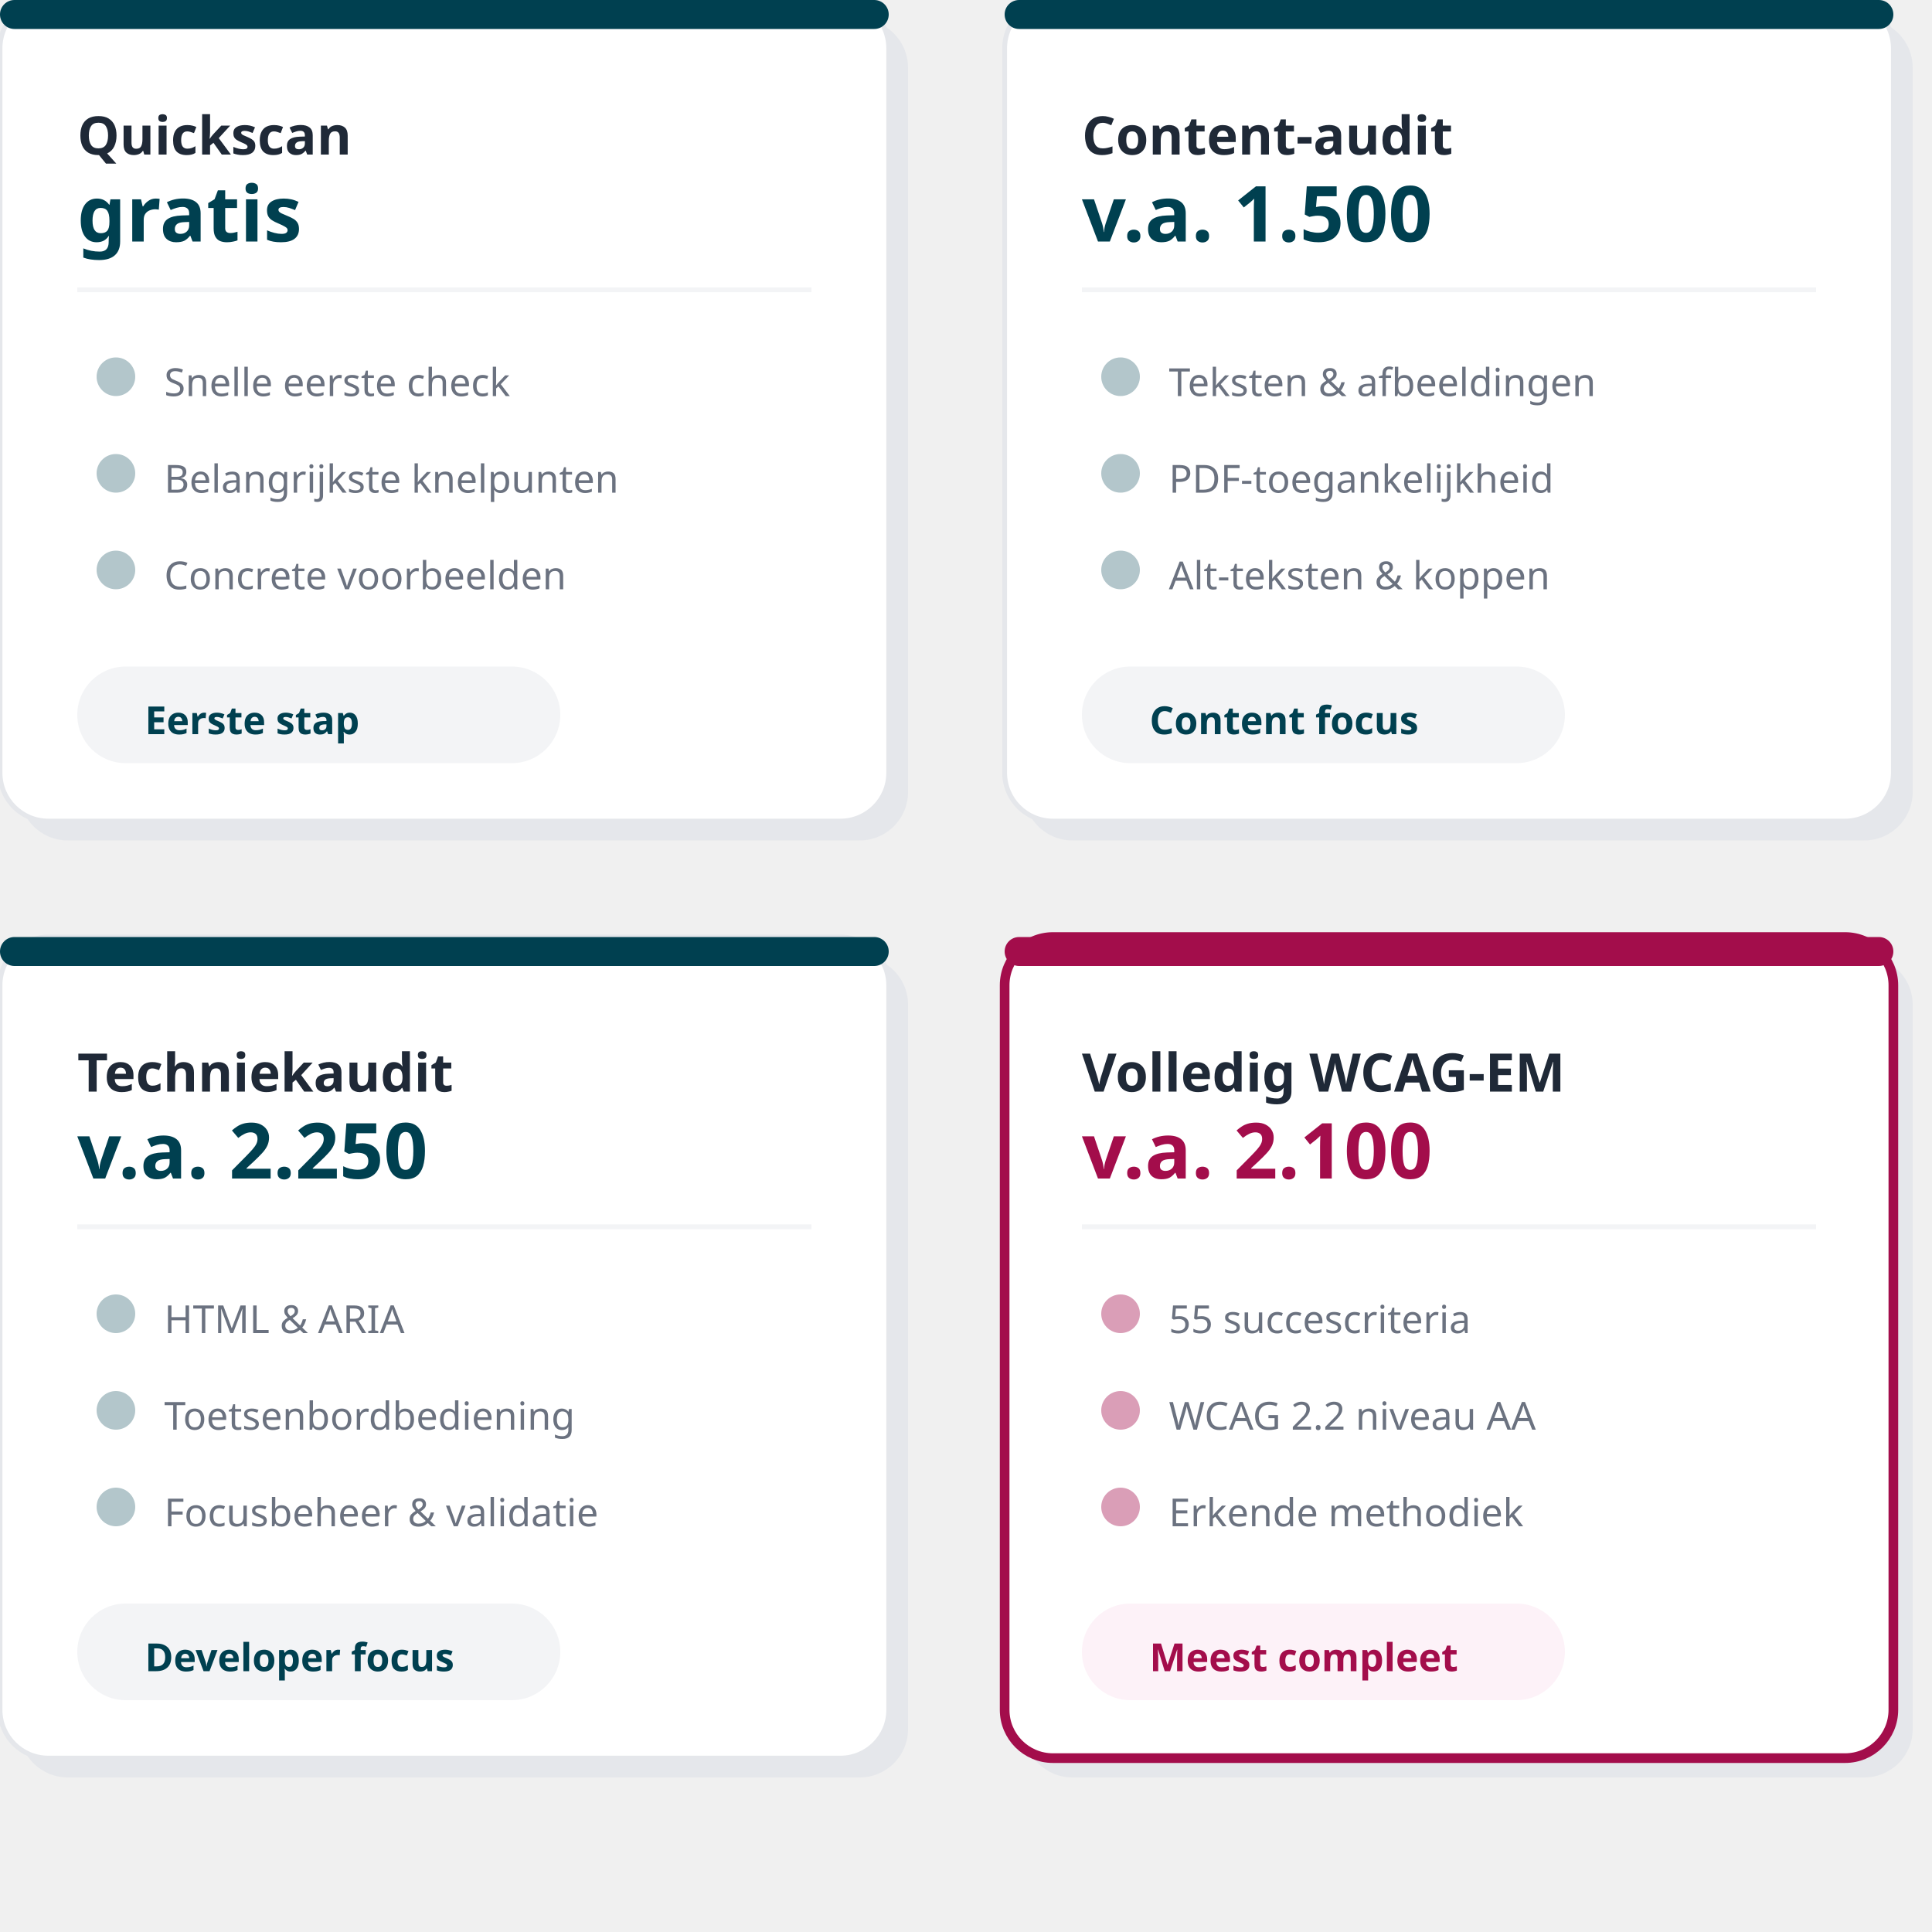
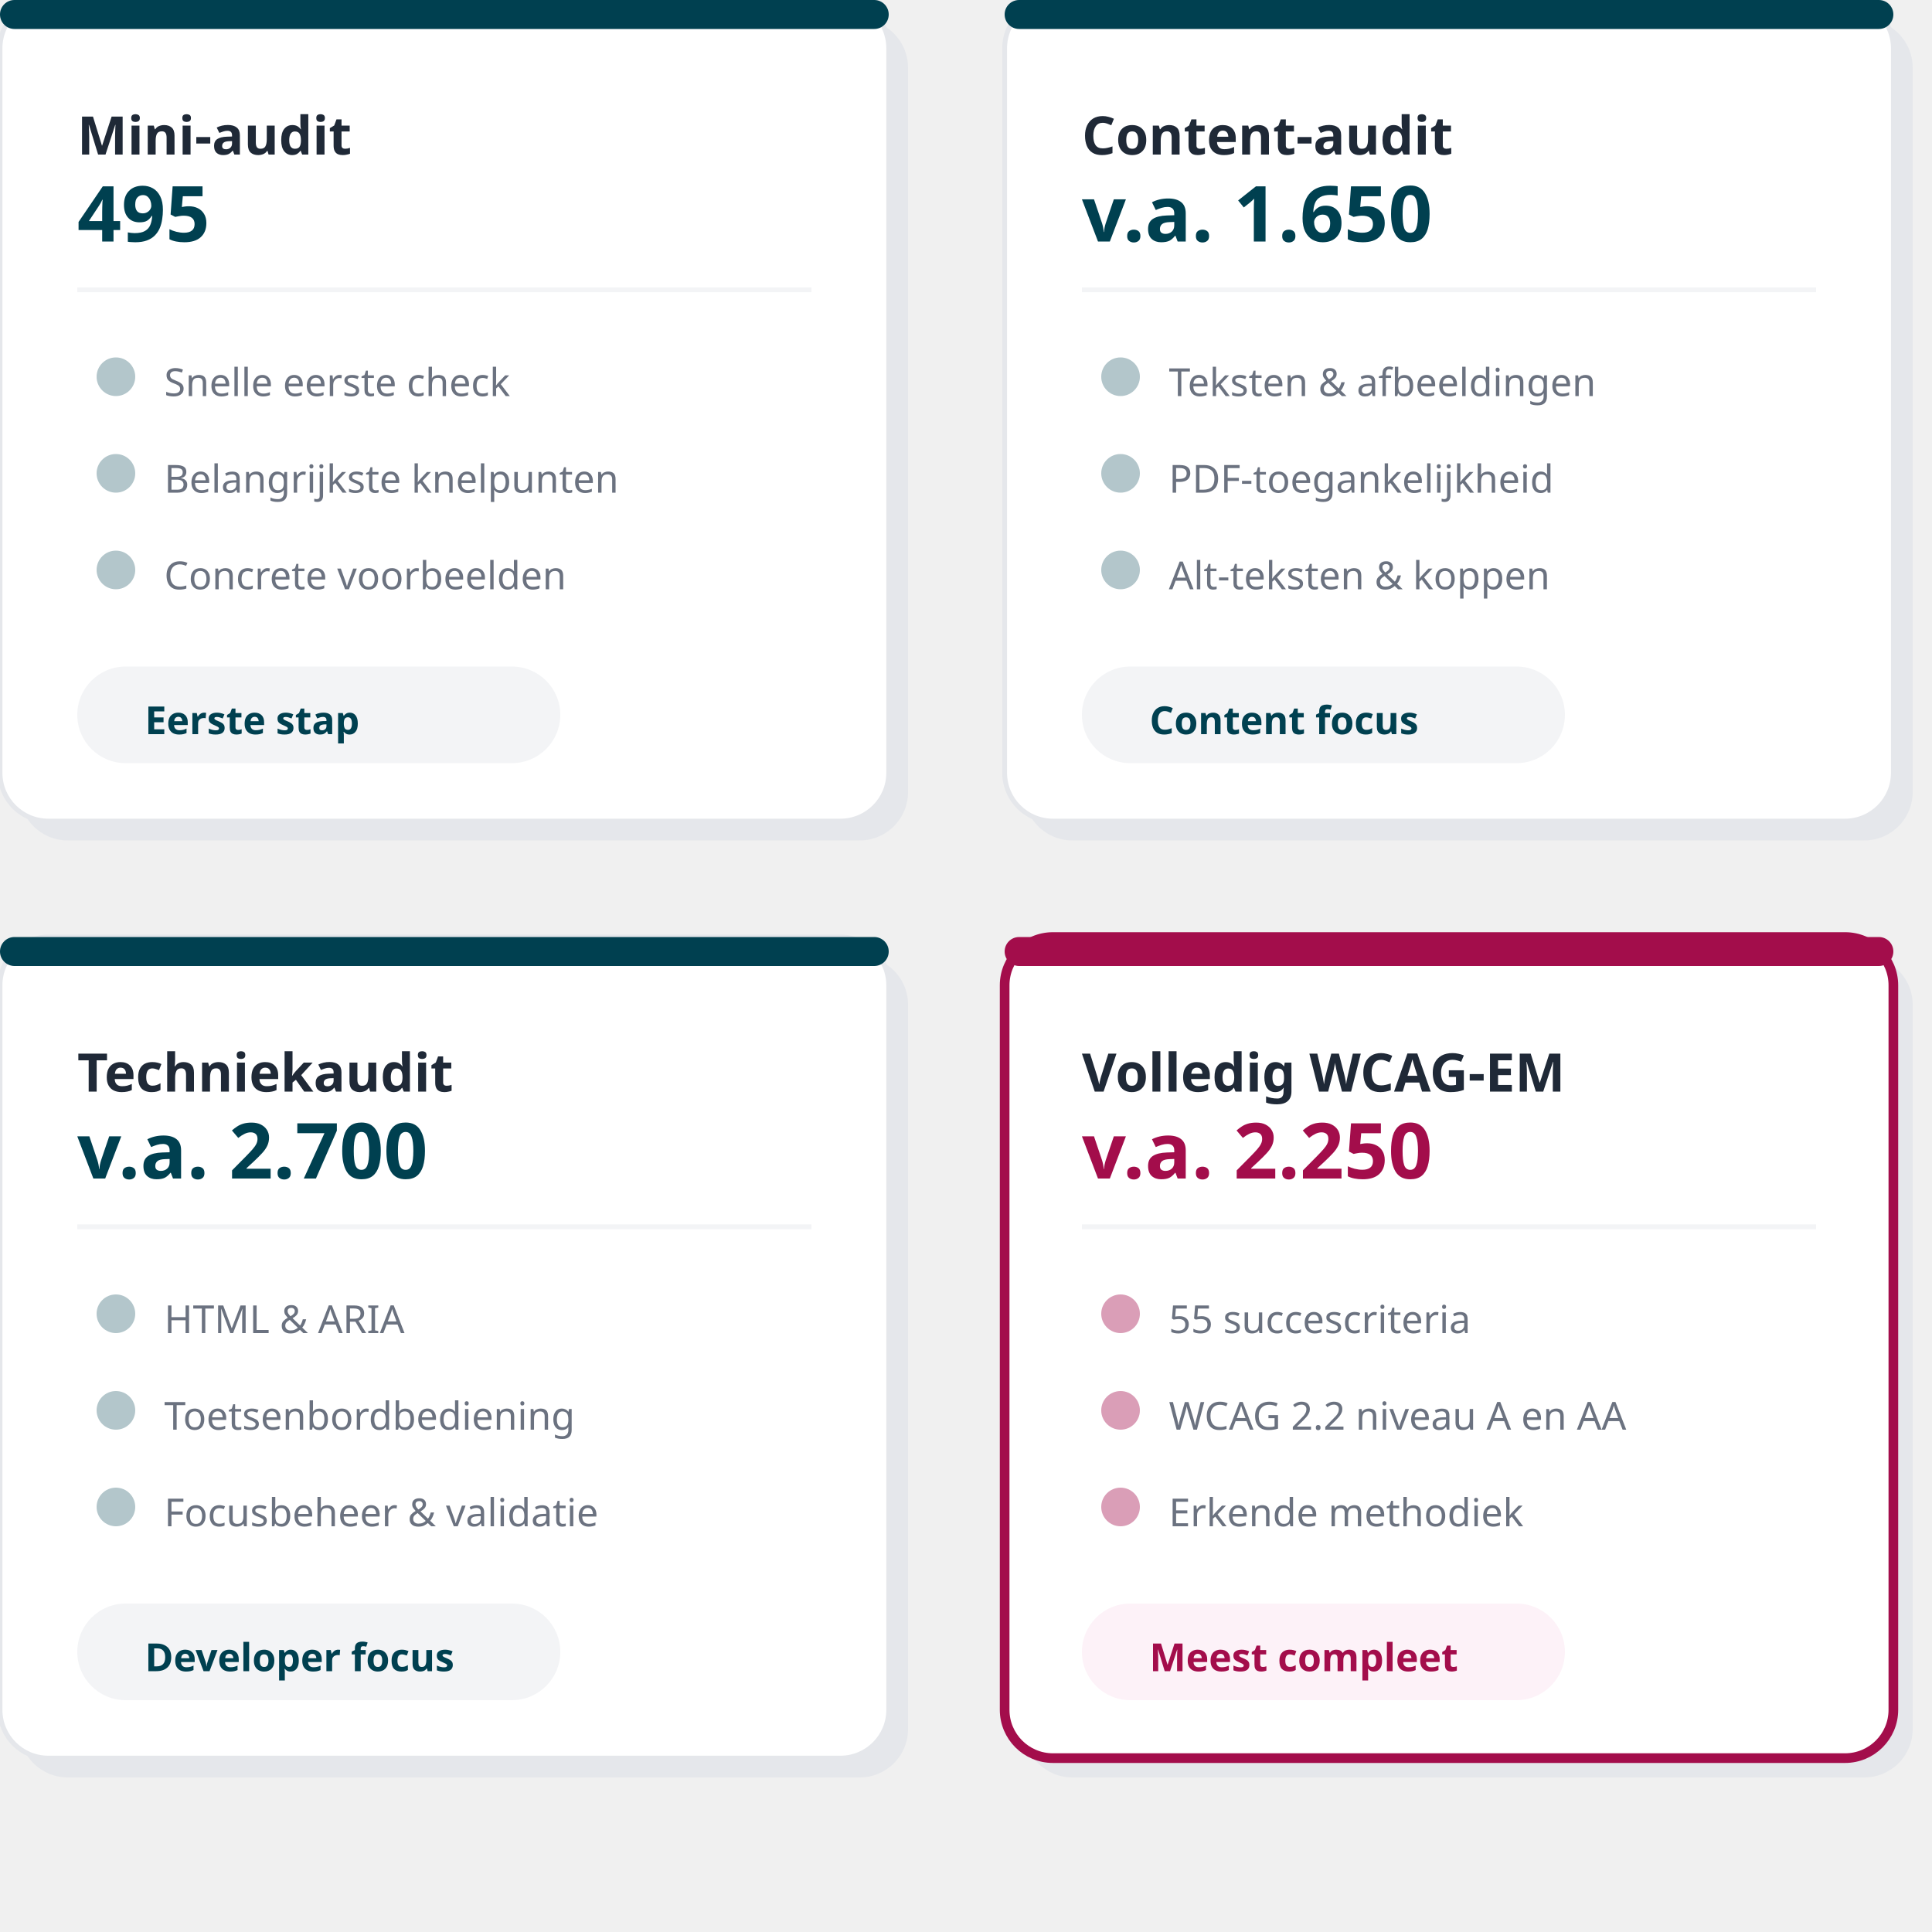
<svg xmlns="http://www.w3.org/2000/svg" viewBox="0 0 400 400" fill="none">
  <rect x="4" y="4" width="184" height="170" rx="10" fill="#e5e7eb" />
  <rect x="0" y="0" width="184" height="170" rx="10" fill="#fff" stroke="#e5e7eb" stroke-width="1" />
  <rect x="0" y="0" width="184" height="6" rx="3" fill="#004050" />
-   <text x="16" y="32" fill="#1F2937" font-family="Nunito Sans, sans-serif" font-size="11" font-weight="700">Quickscan</text>
-   <text x="16" y="50" fill="#004050" font-family="Nunito Sans, sans-serif" font-size="16" font-weight="700">gratis</text>
+   <text x="16" y="32" fill="#1F2937" font-family="Nunito Sans, sans-serif" font-size="11" font-weight="700">Mini-audit</text>
+   <text x="16" y="50" fill="#004050" font-family="Nunito Sans, sans-serif" font-size="16" font-weight="700">495</text>
  <line x1="16" y1="60" x2="168" y2="60" stroke="#f3f4f6" stroke-width="1" />
  <circle cx="24" cy="78" r="4" fill="#004050" opacity="0.3" />
  <text x="34" y="82" fill="#6B7280" font-family="Nunito, sans-serif" font-size="8">Snelle eerste check</text>
  <circle cx="24" cy="98" r="4" fill="#004050" opacity="0.3" />
  <text x="34" y="102" fill="#6B7280" font-family="Nunito, sans-serif" font-size="8">Belangrijkste knelpunten</text>
  <circle cx="24" cy="118" r="4" fill="#004050" opacity="0.3" />
  <text x="34" y="122" fill="#6B7280" font-family="Nunito, sans-serif" font-size="8">Concrete voorbeelden</text>
  <rect x="16" y="138" width="100" height="20" rx="10" fill="#f3f4f6" />
  <text x="30" y="152" fill="#004050" font-family="Nunito, sans-serif" font-size="8" font-weight="600">Eerste stap</text>
  <rect x="212" y="4" width="184" height="170" rx="10" fill="#e5e7eb" />
  <rect x="208" y="0" width="184" height="170" rx="10" fill="#fff" stroke="#e5e7eb" stroke-width="1" />
  <rect x="208" y="0" width="184" height="6" rx="3" fill="#004050" />
  <text x="224" y="32" fill="#1F2937" font-family="Nunito Sans, sans-serif" font-size="11" font-weight="700">Content-audit</text>
-   <text x="224" y="50" fill="#004050" font-family="Nunito Sans, sans-serif" font-size="16" font-weight="700">v.a. 1.500</text>
+   <text x="224" y="50" fill="#004050" font-family="Nunito Sans, sans-serif" font-size="16" font-weight="700">v.a. 1.650</text>
  <line x1="224" y1="60" x2="376" y2="60" stroke="#f3f4f6" stroke-width="1" />
  <circle cx="232" cy="78" r="4" fill="#004050" opacity="0.3" />
  <text x="242" y="82" fill="#6B7280" font-family="Nunito, sans-serif" font-size="8">Teksten &amp; afbeeldingen</text>
  <circle cx="232" cy="98" r="4" fill="#004050" opacity="0.3" />
  <text x="242" y="102" fill="#6B7280" font-family="Nunito, sans-serif" font-size="8">PDF-toegankelijkheid</text>
  <circle cx="232" cy="118" r="4" fill="#004050" opacity="0.3" />
  <text x="242" y="122" fill="#6B7280" font-family="Nunito, sans-serif" font-size="8">Alt-teksten &amp; koppen</text>
  <rect x="224" y="138" width="100" height="20" rx="10" fill="#f3f4f6" />
  <text x="238" y="152" fill="#004050" font-family="Nunito, sans-serif" font-size="8" font-weight="600">Content focus</text>
  <rect x="4" y="198" width="184" height="170" rx="10" fill="#e5e7eb" />
  <rect x="0" y="194" width="184" height="170" rx="10" fill="#fff" stroke="#e5e7eb" stroke-width="1" />
  <rect x="0" y="194" width="184" height="6" rx="3" fill="#004050" />
  <text x="16" y="226" fill="#1F2937" font-family="Nunito Sans, sans-serif" font-size="11" font-weight="700">Techniekaudit</text>
-   <text x="16" y="244" fill="#004050" font-family="Nunito Sans, sans-serif" font-size="16" font-weight="700">v.a. 2.250</text>
+   <text x="16" y="244" fill="#004050" font-family="Nunito Sans, sans-serif" font-size="16" font-weight="700">v.a. 2.700</text>
  <line x1="16" y1="254" x2="168" y2="254" stroke="#f3f4f6" stroke-width="1" />
  <circle cx="24" cy="272" r="4" fill="#004050" opacity="0.3" />
  <text x="34" y="276" fill="#6B7280" font-family="Nunito, sans-serif" font-size="8">HTML &amp; ARIA</text>
  <circle cx="24" cy="292" r="4" fill="#004050" opacity="0.3" />
  <text x="34" y="296" fill="#6B7280" font-family="Nunito, sans-serif" font-size="8">Toetsenbordbediening</text>
  <circle cx="24" cy="312" r="4" fill="#004050" opacity="0.3" />
  <text x="34" y="316" fill="#6B7280" font-family="Nunito, sans-serif" font-size="8">Focusbeheer &amp; validatie</text>
  <rect x="16" y="332" width="100" height="20" rx="10" fill="#f3f4f6" />
  <text x="30" y="346" fill="#004050" font-family="Nunito, sans-serif" font-size="8" font-weight="600">Developer focus</text>
  <rect x="212" y="198" width="184" height="170" rx="10" fill="#e5e7eb" />
  <rect x="208" y="194" width="184" height="170" rx="10" fill="#fff" stroke="#A30D4B" stroke-width="2" />
  <rect x="208" y="194" width="184" height="6" rx="3" fill="#A30D4B" />
  <text x="224" y="226" fill="#1F2937" font-family="Nunito Sans, sans-serif" font-size="11" font-weight="700">Volledig WCAG-EM</text>
-   <text x="224" y="244" fill="#A30D4B" font-family="Nunito Sans, sans-serif" font-size="16" font-weight="700">v.a. 2.100</text>
+   <text x="224" y="244" fill="#A30D4B" font-family="Nunito Sans, sans-serif" font-size="16" font-weight="700">v.a. 2.250</text>
  <line x1="224" y1="254" x2="376" y2="254" stroke="#f3f4f6" stroke-width="1" />
  <circle cx="232" cy="272" r="4" fill="#A30D4B" opacity="0.4" />
  <text x="242" y="276" fill="#6B7280" font-family="Nunito, sans-serif" font-size="8">55 succescriteria</text>
  <circle cx="232" cy="292" r="4" fill="#A30D4B" opacity="0.4" />
-   <text x="242" y="296" fill="#6B7280" font-family="Nunito, sans-serif" font-size="8">WCAG 2.2 niveau AA</text>
+   <text x="242" y="296" fill="#6B7280" font-family="Nunito, sans-serif" font-size="8">WCAG 2.2 niveau A en AA</text>
  <circle cx="232" cy="312" r="4" fill="#A30D4B" opacity="0.4" />
  <text x="242" y="316" fill="#6B7280" font-family="Nunito, sans-serif" font-size="8">Erkende methodiek</text>
  <rect x="224" y="332" width="100" height="20" rx="10" fill="#fdf2f8" />
  <text x="238" y="346" fill="#A30D4B" font-family="Nunito, sans-serif" font-size="8" font-weight="700">Meest compleet</text>
</svg>
